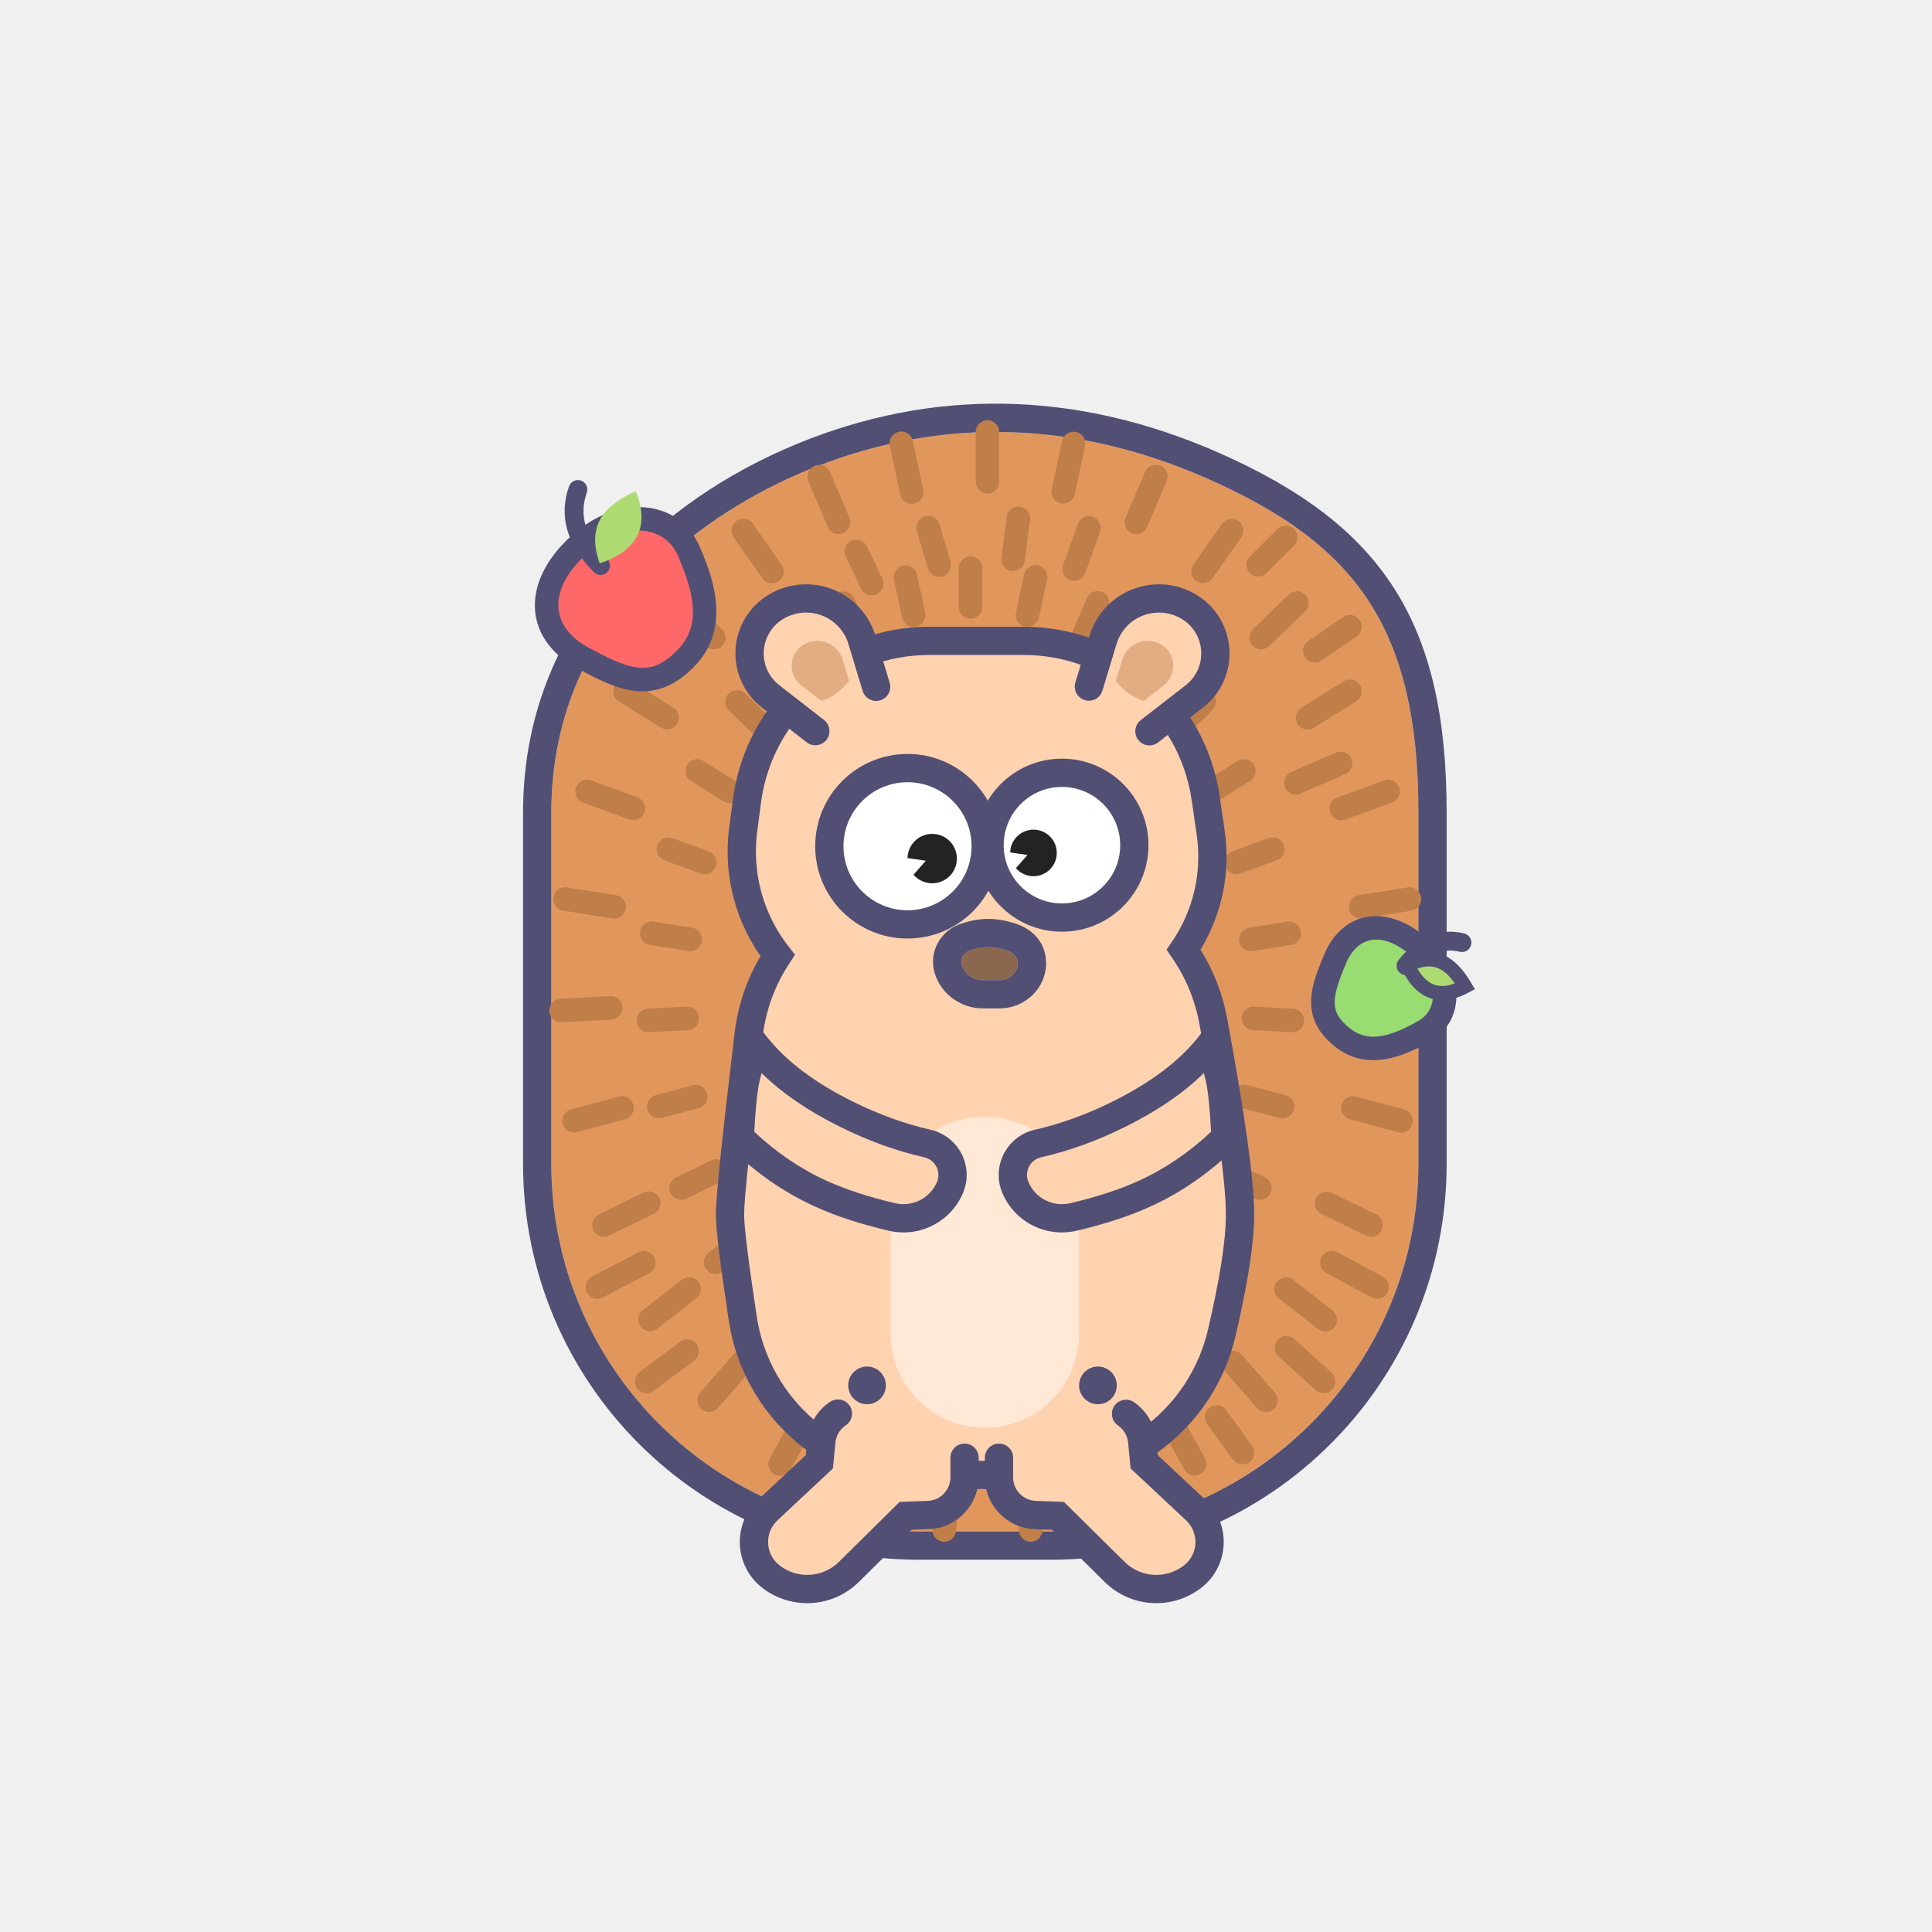
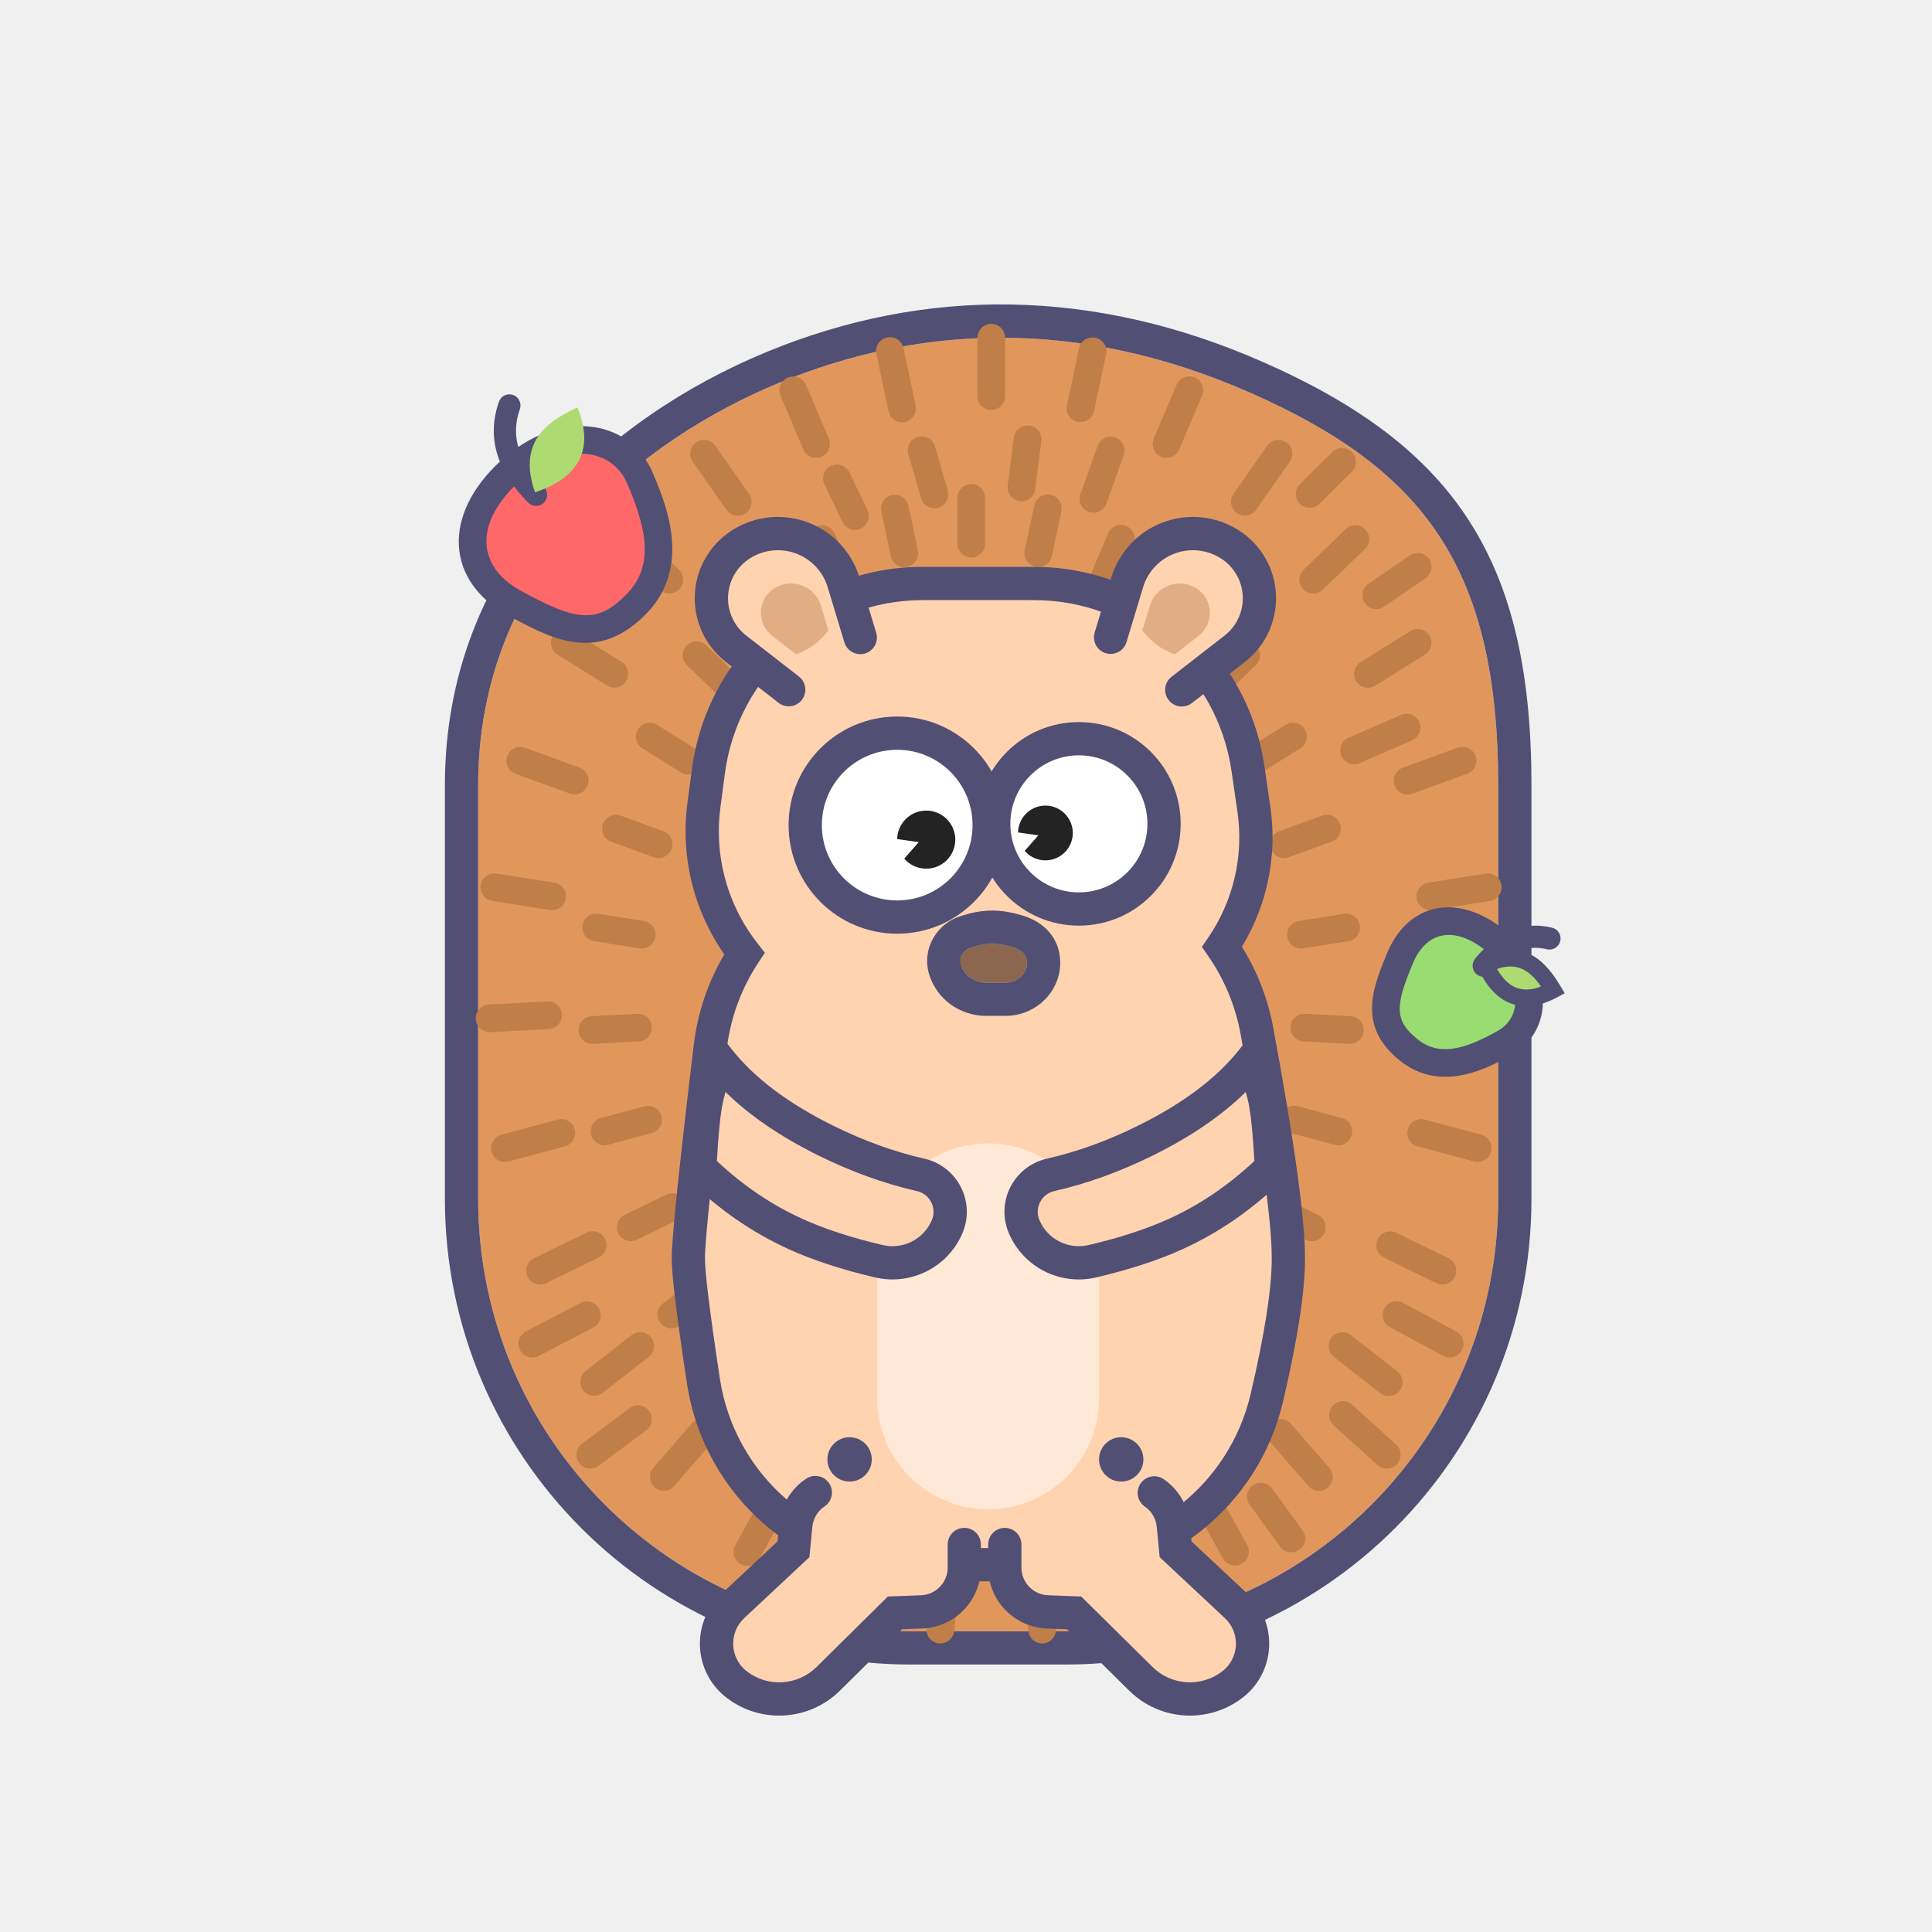
- <svg xmlns="http://www.w3.org/2000/svg" width="800px" height="800px" viewBox="0 0 1024 1024" class="icon" version="1.1">
+ <svg xmlns="http://www.w3.org/2000/svg" width="800px" height="800px" viewBox="76.8 76.8 870.4 870.4" class="icon" version="1.1">
  <path d="M640.382 253.88C718.291 288.348 751.766 332.503 751.766 430.627V616.898c0 107.59-87.22 194.81-194.81 194.81H487.024c-107.59 0-194.81-87.22-194.81-194.81V430.627c0-98.124 73.623-155.838 135.892-181.493s134.369-29.721 212.275 4.745z" fill="#E1975C" />
  <path d="M640.382 253.88c-77.906-34.466-150.004-30.4-212.275-4.745S292.215 332.503 292.215 430.627V616.898c0 107.59 87.22 194.81 194.81 194.81h69.932c107.59 0 194.81-87.22 194.81-194.81V430.627c0-98.124-33.475-142.279-111.384-176.747z m6.064-13.702C732.944 278.446 766.751 330 766.751 430.627V616.898c0 115.869-93.926 209.795-209.795 209.795H487.024c-115.867 0-209.795-93.926-209.795-209.795V430.627c0-49.382 17.248-92.335 48.308-127.795 25.627-29.259 59.792-52.281 96.863-67.554 71.116-29.296 147.166-29.117 224.046 4.9z" fill="#524F75" />
  <path d="M508.149 301.128v20.585a6.244 6.244 0 1 0 12.488 0v-20.585a6.244 6.244 0 0 0-12.488 0z m34.599 3.387l-4.281 20.135a6.244 6.244 0 1 0 12.216 2.595l4.281-20.135a6.244 6.244 0 1 0-12.216-2.595z m33.235 12.648l-8.042 18.946a6.244 6.244 0 1 0 11.491 4.88l8.045-18.949a6.244 6.244 0 1 0-11.494-4.878z m30.92 21.292l-11.808 16.861a6.244 6.244 0 0 0 10.228 7.163l11.808-16.861a6.241 6.241 0 1 0-10.228-7.163z m26.926 29.084l-14.808 14.299a6.244 6.244 0 0 0 8.674 8.984l14.806-14.299a6.244 6.244 0 1 0-8.672-8.984z m22.241 35.748l-17.458 10.909a6.246 6.246 0 0 0 6.619 10.59l17.455-10.909a6.244 6.244 0 0 0-6.616-10.59z m16.424 40.935l-19.346 7.041a6.244 6.244 0 0 0 4.273 11.734l19.341-7.038a6.244 6.244 0 0 0-4.268-11.736z m9.795 44.282l-20.333 3.219a6.241 6.241 0 1 0 1.951 12.333l20.333-3.219a6.241 6.241 0 1 0-1.951-12.333z m3.057 46.102l-20.555-1.079a6.244 6.244 0 1 0-0.654 12.47l20.555 1.079a6.244 6.244 0 0 0 0.654-12.47z m-3.966 45.898l-19.883-5.327a6.244 6.244 0 0 0-3.232 12.063l19.883 5.327a6.244 6.244 0 0 0 3.232-12.063z m-10.849 43.602l-18.502-9.021a6.244 6.244 0 1 0-5.475 11.222l18.499 9.024a6.244 6.244 0 1 0 5.477-11.224z m-17.218 39.924l-16.222-12.673a6.241 6.241 0 1 0-7.687 9.84l16.222 12.673a6.244 6.244 0 1 0 7.687-9.84z m-22.873 34.202l-13.502-15.537a6.244 6.244 0 0 0-9.426 8.192l13.504 15.537a6.244 6.244 0 0 0 9.423-8.192z m-27.678 27.483l-9.978-18.002a6.244 6.244 0 1 0-10.922 6.052l9.978 18.002a6.244 6.244 0 0 0 10.922-6.052z m-31.322 19.426l-6.019-19.686a6.244 6.244 0 0 0-11.941 3.651l6.019 19.686a6.244 6.244 0 1 0 11.941-3.651z m-33.517 10.437l-2.15-20.47a6.246 6.246 0 0 0-12.42 1.304l2.15 20.47a6.244 6.244 0 1 0 12.42-1.304z m-34.639 1.306l2.15-20.47a6.244 6.244 0 1 0-12.42-1.304l-2.15 20.47a6.244 6.244 0 1 0 12.42 1.304z m-33.994-8.092l6.019-19.686a6.249 6.249 0 0 0-4.146-7.797 6.249 6.249 0 0 0-7.797 4.146l-6.019 19.686a6.244 6.244 0 1 0 11.943 3.651z m-32.343-17.023l9.98-18.002a6.244 6.244 0 1 0-10.924-6.052l-9.98 18.002a6.244 6.244 0 1 0 10.924 6.052z m-29.174-25.343l13.504-15.537a6.244 6.244 0 1 0-9.426-8.192l-13.504 15.537a6.244 6.244 0 1 0 9.426 8.192z m-24.608-32.556l16.222-12.673a6.244 6.244 0 1 0-7.687-9.84l-16.222 12.673a6.244 6.244 0 1 0 7.687 9.84z m-19.431-38.54l18.502-9.024a6.244 6.244 0 1 0-5.475-11.222l-18.502 9.021a6.244 6.244 0 0 0 5.475 11.224z m-13.095-42.763l19.883-5.327a6.246 6.246 0 0 0-3.232-12.063l-19.883 5.327a6.246 6.246 0 0 0 3.232 12.063z m-6.546-45.491l20.555-1.079a6.244 6.244 0 0 0-0.652-12.47l-20.555 1.079a6.244 6.244 0 1 0 0.652 12.47z m0.455-46.24l20.333 3.219a6.241 6.241 0 1 0 1.953-12.333l-20.333-3.219a6.244 6.244 0 1 0-1.953 12.333z m7.478-44.879l19.344 7.038a6.241 6.241 0 1 0 4.271-11.734l-19.344-7.041a6.246 6.246 0 0 0-4.271 11.736z m14.076-42.081l17.458 10.909a6.244 6.244 0 0 0 6.619-10.59l-17.455-10.909a6.246 6.246 0 0 0-6.621 10.59z m20.183-37.356l14.808 14.299a6.244 6.244 0 1 0 8.674-8.984l-14.808-14.299a6.244 6.244 0 1 0-8.674 8.984z m25.373-30.902l11.808 16.861a6.244 6.244 0 1 0 10.228-7.163l-11.808-16.861a6.244 6.244 0 1 0-10.228 7.163z m29.654-23.577l8.042 18.949a6.244 6.244 0 1 0 11.494-4.88l-8.042-18.946a6.244 6.244 0 0 0-11.494 4.878z m32.518-14.93l4.278 20.135a6.244 6.244 0 1 0 12.213-2.595l-4.278-20.135a6.244 6.244 0 0 0-12.213 2.595zM517.137 228.961v26.329a6.244 6.244 0 1 0 12.488 0V228.961a6.244 6.244 0 1 0-12.488 0z m45.795 4.693L557.456 259.409a6.244 6.244 0 1 0 12.216 2.597l5.475-25.755a6.244 6.244 0 0 0-12.213-2.597z m43.925 16.496l-10.287 24.236a6.244 6.244 0 0 0 11.496 4.878l10.287-24.239a6.246 6.246 0 0 0-3.307-8.187 6.251 6.251 0 0 0-8.19 3.312z m40.763 27.553l-15.103 21.569a6.241 6.241 0 1 0 10.228 7.163l15.103-21.569a6.244 6.244 0 1 0-10.228-7.163z m35.43 37.456l-18.939 18.292a6.244 6.244 0 1 0 8.674 8.984l18.942-18.292a6.244 6.244 0 1 0-8.677-8.984z m29.129 45.95l-22.326 13.951a6.244 6.244 0 1 0 6.614 10.59l22.331-13.951a6.244 6.244 0 1 0-6.619-10.59z m21.382 52.521l-24.741 9.006a6.244 6.244 0 1 0 4.268 11.736l24.743-9.006a6.244 6.244 0 1 0-4.271-11.736z m12.605 56.727l-26.007 4.118a6.244 6.244 0 0 0 1.953 12.333l26.007-4.118a6.244 6.244 0 0 0-1.953-12.333z m3.631 58.987l-26.294-1.376a6.241 6.241 0 1 0-0.654 12.468l26.294 1.381a6.244 6.244 0 0 0 0.654-12.473z m-5.674 58.658l-25.435-6.816a6.244 6.244 0 0 0-3.232 12.063l25.435 6.816a6.244 6.244 0 0 0 3.232-12.063z m-14.746 55.656l-23.667-11.544a6.246 6.246 0 0 0-5.475 11.224l23.664 11.544a6.244 6.244 0 1 0 5.477-11.224z m-23.172 50.873l-20.747-16.209a6.244 6.244 0 1 0-7.69 9.84l20.75 16.209a6.244 6.244 0 1 0 7.687-9.84z m-30.59 43.52l-17.276-19.871a6.241 6.241 0 1 0-9.423 8.19l17.276 19.873a6.244 6.244 0 1 0 9.423-8.192z m-36.916 34.858l-12.765-23.033a6.244 6.244 0 0 0-10.922 6.054l12.765 23.03a6.244 6.244 0 0 0 10.922-6.052z m-41.669 24.509l-7.697-25.178a6.244 6.244 0 1 0-11.941 3.649l7.697 25.18a6.244 6.244 0 1 0 11.941-3.651z m-44.494 13.027l-2.752-26.187a6.246 6.246 0 0 0-12.42 1.306l2.752 26.184a6.246 6.246 0 0 0 12.42-1.304z m-45.893 1.306l2.752-26.184a6.244 6.244 0 1 0-12.42-1.306l-2.752 26.187a6.246 6.246 0 0 0 12.42 1.304z m-44.971-10.682l7.7-25.18a6.244 6.244 0 1 0-11.943-3.649l-7.697 25.178a6.244 6.244 0 1 0 11.941 3.651z m-42.688-22.106l12.765-23.03a6.244 6.244 0 0 0-10.922-6.054l-12.765 23.033a6.244 6.244 0 1 0 10.922 6.052z m-38.412-32.721l17.276-19.873a6.241 6.241 0 1 0-9.426-8.19l-17.276 19.871a6.244 6.244 0 1 0 9.426 8.192z m-32.328-41.874l20.75-16.209a6.244 6.244 0 1 0-7.687-9.84l-20.75 16.209a6.244 6.244 0 0 0 7.687 9.84z m-25.385-49.487l23.667-11.544a6.244 6.244 0 0 0-5.475-11.224l-23.667 11.544a6.244 6.244 0 0 0 5.475 11.224z m-16.991-54.819l25.435-6.816a6.244 6.244 0 0 0-3.232-12.063l-25.435 6.816a6.244 6.244 0 0 0 3.232 12.063z m-8.252-58.246l26.294-1.381a6.244 6.244 0 1 0-0.652-12.468l-26.297 1.376a6.246 6.246 0 0 0 0.654 12.473z m1.026-59.125l26.007 4.118a6.244 6.244 0 0 0 1.953-12.333l-26.007-4.118a6.244 6.244 0 1 0-1.953 12.333z m10.285-57.327l24.743 9.006a6.246 6.246 0 0 0 4.273-11.736l-24.743-9.006a6.246 6.246 0 0 0-4.273 11.736z m19.034-53.665l22.328 13.951a6.244 6.244 0 1 0 6.619-10.59l-22.328-13.951a6.244 6.244 0 0 0-6.619 10.59z m27.074-47.559l18.942 18.292a6.244 6.244 0 1 0 8.674-8.984l-18.939-18.292a6.244 6.244 0 0 0-8.677 8.984z m33.874-39.274l15.103 21.569a6.244 6.244 0 1 0 10.228-7.163l-15.103-21.569a6.244 6.244 0 1 0-10.228 7.163z m39.496-29.841l10.287 24.239a6.244 6.244 0 0 0 11.496-4.878l-10.287-24.236a6.244 6.244 0 0 0-11.496 4.875zM471.614 236.252l5.475 25.755a6.244 6.244 0 1 0 12.213-2.597L483.83 233.654a6.244 6.244 0 1 0-12.216 2.597zM671.249 303.761l14.718-14.608a6.246 6.246 0 0 0-8.796-8.864l-14.721 14.608a6.244 6.244 0 1 0 8.799 8.864zM700.344 350.106l18.679-12.775a6.236 6.236 0 0 0 1.628-8.679 6.241 6.241 0 0 0-8.679-1.628l-18.679 12.773a6.244 6.244 0 1 0 7.051 10.31zM689.317 420.609l23.674-10.277a6.244 6.244 0 1 0-4.973-11.456l-23.677 10.277a6.244 6.244 0 1 0 4.975 11.456zM677.638 718.928l19.736 17.9a6.241 6.241 0 0 0 8.819-0.432 6.241 6.241 0 0 0-0.43-8.819l-19.736-17.898a6.241 6.241 0 1 0-8.389 9.248zM703.001 674.756l23.937 12.872a6.241 6.241 0 1 0 5.912-10.997l-23.937-12.877a6.244 6.244 0 0 0-5.912 11.002zM639.77 754.693l13.762 18.929a6.244 6.244 0 0 0 10.103-7.34l-13.762-18.929a6.244 6.244 0 0 0-10.103 7.34zM360.488 711.153l-21.511 16.052c-2.762 2.063-3.332 5.977-1.271 8.739s5.977 3.332 8.739 1.271l21.511-16.052c2.762-2.063 3.332-5.977 1.271-8.739s-5.977-3.332-8.739-1.271zM338.315 663.809l-24.569 12.802a6.244 6.244 0 1 0 5.772 11.074l24.569-12.802a6.244 6.244 0 1 0-5.772-11.074zM575.323 303.504l7.747-21.676a6.244 6.244 0 0 0-11.759-4.203l-7.745 21.676a6.244 6.244 0 1 0 11.756 4.203zM543.17 297.192l2.752-21.676a6.244 6.244 0 1 0-12.39-1.568l-2.752 21.676a6.244 6.244 0 1 0 12.39 1.568zM503.756 297.677L498.014 277.979a6.244 6.244 0 1 0-11.988 3.494l5.742 19.698a6.244 6.244 0 1 0 11.988-3.494zM467.681 306.718l-8.239-17.201a6.246 6.246 0 0 0-11.264 5.395l8.239 17.201a6.246 6.246 0 0 0 11.264-5.395z" fill="#C07E49" />
  <path d="M362.851 349.591c17.276-16.986 9.97-39.719 2.1-57.719s-33.717-25.463-58.405-2.81-20.617 46.942 1.868 59.347c22.486 12.408 37.161 18.167 54.437 1.181z" fill="#FF6868" />
  <path d="M367.229 354.044c-9.583 9.423-19.306 13.292-30.265 12.193-8.744-0.877-17.176-4.421-31.567-12.358-27.583-15.223-29.696-44.986-3.072-69.417 25.583-23.477 57.644-19.563 68.346 4.91 5.307 12.136 8.267 21.724 8.891 31.334 0.832 12.86-2.98 24.136-12.333 33.337z m-8.756-8.906c12.096-11.891 11.114-27.076 0.757-50.76-7.031-16.079-28.822-18.739-48.46-0.714-20.55 18.857-19.169 38.338 0.659 49.279 25.093 13.846 34.257 14.768 47.044 2.198z" fill="#524F75" />
  <path d="M321.856 296.211c-11.709-11.706-15.113-23.205-10.802-35.223a4.998 4.998 0 0 0-9.403-3.377c-5.712 15.927-1.136 31.384 13.137 45.663a4.995 4.995 0 1 0 7.068-7.061z" fill="#524F75" />
  <path d="M317.835 298.586c-7.42-21.164 3.489-31.107 19.119-38.238 8.222 20.195-0.859 32.171-19.119 38.238z" fill="#ADDB72" />
  <path d="M711.068 549.516c14.219 11.714 30.835 4.383 43.82-3 12.987-7.383 16.581-27.526-2.518-44.397-19.096-16.871-37.139-11.863-44.736 6.132-7.593 17.992-10.784 29.546 3.434 41.265z" fill="#99DC71" />
  <path d="M707.097 554.334c-8.217-6.768-12.133-14.224-12.173-23.067-0.032-6.948 2.021-13.749 6.956-25.445 9.73-23.047 33.287-27.228 54.624-8.382 20.512 18.12 20.085 43.92 1.469 54.502-8.896 5.058-16.052 8.12-23.482 9.388-10.063 1.723-19.339-0.36-27.393-6.993z m44.706-13.247c10.65-6.052 10.907-21.504-3.564-34.289-15.16-13.387-28.567-11.009-34.856 3.879-8.247 19.543-8.217 25.887 1.656 34.022 9.326 7.682 20.16 5.827 36.764-3.611z" fill="#524F75" />
  <path d="M749.111 515.02c7.65-9.446 15.62-12.748 24.569-10.565a4.995 4.995 0 1 0 2.373-9.706c-12.987-3.172-24.771 1.711-34.706 13.981a4.995 4.995 0 1 0 7.765 6.289z" fill="#524F75" />
  <path d="M746.069 511.416c15.412-7.295 23.802 0.167 30.438 11.419-14.621 7.825-24.401 1.908-30.438-11.419z" fill="#ADDB72" />
  <path d="M771.05 521.236c-5.632-8.117-11.391-10.757-19.808-7.897 4.853 8.467 11.189 11.192 19.808 7.897z m-26.587-13.207c15.67-7.415 26.352-2.22 35.273 12.902l1.983 3.364-3.442 1.843c-15.785 8.442-28.26 3.065-35.623-13.18l-1.521-3.357 3.329-1.573z" fill="#524F75" />
  <path d="M627.357 503.361a87.4 87.4 0 0 0 14.326-62.054l-2.657-18.27C632.055 375.166 591.013 339.668 542.638 339.668H492.507c-48.875 0-90.179 36.217-96.571 84.672L393.93 439.571a89.553 89.553 0 0 0-0.762 10.567 89.11 89.11 0 0 0 18.994 56.265 97.09 97.09 0 0 0-15.38 42.041c-6.586 55.064-9.88 86.82-9.88 95.264 0 7.003 2.263 25.415 6.791 55.244C400.923 746.556 441.849 781.737 489.996 781.737h62.694c45.211 0 84.478-31.11 94.82-75.122 6.486-27.591 9.728-48.56 9.728-62.909 0-17.346-4.738-51.57-14.214-102.675a97.193 97.193 0 0 0-15.667-37.671z" fill="#FFD3B0" />
  <path d="M636.296 503.318a104.68 104.68 0 0 1 14.094 36.347c9.561 51.557 14.341 86.086 14.341 104.041 0 15.043-3.319 36.517-9.925 64.622-11.139 47.396-53.428 80.901-102.115 80.901H489.996c-51.854 0-95.926-37.888-103.709-89.155-4.596-30.273-6.876-48.825-6.876-56.365 0-8.896 3.287-40.6 9.933-96.154a104.615 104.615 0 0 1 13.764-40.793 96.573 96.573 0 0 1-17.43-56.717c0.047-3.831 0.322-7.655 0.824-11.454l2.008-15.23C395.389 371.18 439.873 332.176 492.507 332.176h50.131c52.094 0 96.298 38.233 103.804 89.782l2.66 18.27a94.882 94.882 0 0 1-12.805 63.091z m-15.128-4.181a79.889 79.889 0 0 0 13.102-56.752l-2.657-18.27C625.177 379.929 587.291 347.161 542.638 347.161H492.507c-45.113 0-83.244 33.432-89.14 78.161l-2.008 15.228a82.112 82.112 0 0 0-0.697 9.683 81.595 81.595 0 0 0 17.401 51.55l3.327 4.246-2.97 4.501a89.61 89.61 0 0 0-14.194 38.805c-6.529 54.574-9.828 86.383-9.828 94.373 0 6.464 2.248 24.738 6.708 54.117C407.774 741.768 445.552 774.244 489.996 774.244h62.694c41.732 0 77.981-28.717 87.527-69.342 6.361-27.079 9.526-47.544 9.526-61.195 0-16.731-4.698-50.653-14.091-101.309a89.625 89.625 0 0 0-14.456-34.771l-2.932-4.233 2.905-4.256z" fill="#524F75" />
  <path d="M521.988 591.922c27.588 0 49.951 22.363 49.951 49.951v64.937c0 27.588-22.363 49.951-49.951 49.951s-49.951-22.363-49.951-49.951v-64.937c0-27.588 22.363-49.951 49.951-49.951z" fill="#FFE8D6" />
  <path d="M444.049 749.268a19.938 19.938 0 0 0-8.716 14.633l-1.059 10.882-27.303 25.538a23.232 23.232 0 0 0 1.731 35.403 31.434 31.434 0 0 0 41.235-2.585l30.053-29.711 12.006-0.447a19.98 19.98 0 0 0 19.236-19.966v-10.472" fill="#FFD3B0" />
  <path d="M401.853 794.849c-1.231 1.151-2.363 2.4-3.389 3.736-10.33 13.467-7.787 32.753 5.677 43.083a38.929 38.929 0 0 0 51.063-3.204l27.98-27.658 9.091-0.34c14.766-0.552 26.449-12.68 26.449-27.453v-10.472a7.493 7.493 0 0 0-14.985 0v10.472a12.488 12.488 0 0 1-12.023 12.478l-14.92 0.557-32.126 31.761a23.944 23.944 0 0 1-31.407 1.971 15.742 15.742 0 0 1-1.174-23.987l29.366-27.471 1.334-13.697a12.448 12.448 0 0 1 5.452-9.149 7.493 7.493 0 1 0-8.384-12.42 27.428 27.428 0 0 0-11.981 20.118l-0.784 8.067-25.238 23.607z" fill="#524F75" />
  <path d="M459.549 734.283m-9.99 0a9.99 9.99 0 1 0 19.98 0 9.99 9.99 0 1 0-19.98 0Z" fill="#524F75" />
  <path d="M581.929 734.283m-9.99 0a9.99 9.99 0 1 0 19.98 0 9.99 9.99 0 1 0-19.98 0Z" fill="#524F75" />
  <path d="M596.662 749.268a19.938 19.938 0 0 1 8.716 14.633l1.059 10.882 27.303 25.538c0.929 0.872 1.788 1.818 2.562 2.827 7.81 10.18 5.887 24.766-4.293 32.576a31.434 31.434 0 0 1-41.235-2.585l-30.053-29.711-12.008-0.447a19.98 19.98 0 0 1-19.236-19.966v-10.472" fill="#FFD3B0" />
  <path d="M638.861 794.849c1.229 1.151 2.36 2.4 3.387 3.736 10.33 13.467 7.787 32.753-5.674 43.083-15.435 11.836-37.234 10.47-51.063-3.204l-27.98-27.658-9.094-0.34c-14.763-0.552-26.449-12.68-26.449-27.453v-10.472a7.493 7.493 0 0 1 14.985 0v10.472a12.488 12.488 0 0 0 12.023 12.478l14.92 0.557 32.126 31.761a23.944 23.944 0 0 0 31.407 1.971 15.74 15.74 0 0 0 1.171-23.987l-29.366-27.471-1.331-13.697a12.443 12.443 0 0 0-5.455-9.149 7.495 7.495 0 0 1 8.384-12.42 27.418 27.418 0 0 1 11.981 20.118l0.784 8.067 25.243 23.607z" fill="#524F75" />
  <path d="M400.826 554.459c10.857 13.672 26.874 25.742 48.051 36.21 14.299 7.068 28.535 12.216 42.708 15.44a17.058 17.058 0 0 1 11.921 23.307 26.774 26.774 0 0 1-30.735 15.605c-14.378-3.364-26.846-7.43-37.401-12.201-15.667-7.083-30.086-17.058-43.258-29.928 0.629-12.76 1.461-22.183 2.498-28.26 1.039-6.087 3.109-12.807 6.216-20.173z" fill="#FFD3B0" />
  <path d="M402 575.888c-0.884 5.185-1.631 13.205-2.223 23.967 11.891 11.149 24.778 19.853 38.685 26.139 10.08 4.556 22.088 8.474 36.017 11.729a19.281 19.281 0 0 0 22.133-11.237 9.573 9.573 0 0 0-6.688-13.072c-14.763-3.357-29.554-8.702-44.369-16.027-17.101-8.454-31.08-17.985-41.904-28.635a65.451 65.451 0 0 0-1.651 7.136z m4.693-26.09c10.11 12.728 25.253 24.141 45.503 34.152 13.782 6.816 27.463 11.761 41.05 14.848 13.225 3.007 21.509 16.167 18.502 29.391a24.416 24.416 0 0 1-1.344 4.153 34.262 34.262 0 0 1-39.337 19.97c-14.828-3.467-27.753-7.682-38.78-12.668-16.479-7.448-31.622-17.925-45.408-31.397l-2.413-2.355 0.165-3.372c0.644-13.037 1.499-22.713 2.595-29.152 1.141-6.691 3.379-13.956 6.696-21.824l4.91-11.644 7.86 9.895z" fill="#524F75" />
  <path d="M641.017 554.459c-10.859 13.672-26.874 25.742-48.051 36.21-14.301 7.068-28.535 12.216-42.711 15.44a17.058 17.058 0 0 0-11.921 23.307 26.774 26.774 0 0 0 30.735 15.605c14.378-3.364 26.846-7.43 37.401-12.201 15.665-7.083 30.086-17.058 43.258-29.928-0.629-12.76-1.461-22.183-2.498-28.26-1.039-6.087-3.109-12.807-6.214-20.173z" fill="#FFD3B0" />
  <path d="M639.688 575.888c0.884 5.185 1.631 13.205 2.223 23.967-11.888 11.149-24.778 19.853-38.682 26.139-10.08 4.556-22.088 8.474-36.02 11.729a19.276 19.276 0 0 1-22.131-11.237 9.568 9.568 0 0 1 6.688-13.072c14.761-3.357 29.554-8.702 44.369-16.027 17.101-8.454 31.08-17.985 41.904-28.635 0.714 2.495 1.266 4.875 1.648 7.136z m-4.695-26.09c-10.108 12.728-25.253 24.141-45.503 34.152-13.782 6.816-27.463 11.761-41.05 14.848-13.225 3.007-21.506 16.167-18.502 29.391 0.325 1.419 0.774 2.81 1.344 4.153a34.262 34.262 0 0 0 39.337 19.97c14.828-3.467 27.753-7.682 38.78-12.668 16.479-7.448 31.622-17.925 45.408-31.397l2.415-2.355-0.165-3.372c-0.644-13.037-1.499-22.713-2.595-29.152-1.141-6.691-3.379-13.956-6.698-21.824l-4.91-11.644-7.86 9.895z" fill="#524F75" />
  <path d="M524.051 502.01c2.58 0.02 5.562 0.534 8.941 1.541 3.512 1.012 6.479 3.149 6.479 7.096 0 0.285-0.02 0.569-0.052 0.852-0.584 4.561-4.733 7.995-9.651 7.995h-8.637c-5.272 0-9.91-3.262-11.366-7.995-1.024-3.327 1.039-6.793 4.596-7.752 0.984-0.265 4.665-1.773 9.691-1.736z" fill="#8B674F" />
  <path d="M524.051 502.01c-5.025-0.037-8.706 1.471-9.693 1.736-3.559 0.959-5.62 4.426-4.596 7.752 1.456 4.735 6.094 7.995 11.366 7.995h8.637c4.92 0 9.066-3.434 9.651-7.995 0.035-0.282 0.052-0.567 0.052-0.852 0-3.946-2.967-6.084-6.479-7.096-3.377-1.009-6.359-1.524-8.939-1.541z m13.085-12.86c9.825 2.827 17.321 10.158 17.321 21.497 0 0.924-0.057 1.846-0.175 2.76-1.573 12.233-12.238 21.072-24.514 21.072h-8.637c-11.716 0-22.258-7.415-25.69-18.577-3.582-11.641 3.467-23.517 15.028-26.626-0.539 0.145 1.441-0.49 2.892-0.872a40.96 40.96 0 0 1 10.804-1.379c4.121 0.03 8.467 0.779 12.97 2.125z" fill="#524F75" />
  <path d="M524.493 447.963a38.363 38.363 0 1 0 76.725 0 38.363 38.363 0 1 0-76.725 0Z" fill="#FFFFFF" />
  <path d="M562.855 493.818C537.525 493.818 516.993 473.288 516.993 447.963 516.993 422.635 537.528 402.107 562.855 402.107s45.863 20.53 45.863 45.855c0.002 25.325-20.532 45.855-45.863 45.855z m0-14.985c17.053 0 30.877-13.822 30.877-30.87S579.909 417.093 562.855 417.093 531.978 430.914 531.978 447.963s13.824 30.87 30.877 30.87z" fill="#524F75" />
  <path d="M538.444 460.131a12.333 12.333 0 1 0-2.997-8.309l9.144 1.329-6.146 6.981z" fill="#232323" />
  <path d="M439.576 448.527a41.427 41.427 0 1 0 82.854 0 41.427 41.427 0 1 0-82.854 0Z" fill="#FFFFFF" />
  <path d="M481.003 497.447c-27.021 0-48.927-21.901-48.927-48.92C432.076 421.511 453.982 399.61 481.003 399.61c27.021 0 48.927 21.901 48.927 48.917 0 27.019-21.906 48.92-48.927 48.92z m0-14.985c18.747 0 33.942-15.193 33.942-33.934S499.749 414.595 481.003 414.595 447.061 429.788 447.061 448.527s15.195 33.934 33.942 33.934z" fill="#524F75" />
  <path d="M484.18 463.617a13.085 13.085 0 1 0-3.177-8.816l9.701 1.409-6.524 7.408z" fill="#232323" />
  <path d="M432.148 387.512l-23.729-18.434c-12.56-9.76-14.833-27.855-5.073-40.418a28.739 28.739 0 0 1 7.258-6.611c14.411-9.191 33.54-4.958 42.731 9.451a31.02 31.02 0 0 1 3.532 7.685l7.475 24.728" fill="#FFD3B0" />
  <path d="M436.746 381.595l-23.727-18.434a21.309 21.309 0 0 1 1.613-34.796 23.452 23.452 0 0 1 35.061 12.987l7.475 24.728a7.493 7.493 0 1 0 14.343-4.336l-7.475-24.728a38.542 38.542 0 0 0-4.386-9.546c-11.414-17.9-35.178-23.155-53.076-11.739a36.207 36.207 0 0 0-9.146 8.332c-12.298 15.83-9.436 38.63 6.394 50.928l23.727 18.437a7.493 7.493 0 0 0 9.196-11.833z" fill="#524F75" />
  <path d="M435.425 371.617l-10.779-8.377a13.087 13.087 0 0 1 0.992-21.367A14.061 14.061 0 0 1 446.654 349.659l3.397 11.234c-2.463 2.9-4.653 5.068-6.574 6.509-1.918 1.441-4.603 2.847-8.052 4.216z" fill="#E3AD83" />
  <path d="M609.33 387.512l23.729-18.434c12.56-9.76 14.831-27.855 5.073-40.418a28.819 28.819 0 0 0-7.255-6.611c-14.411-9.191-33.542-4.958-42.731 9.451a31.02 31.02 0 0 0-3.532 7.685l-7.473 24.728" fill="#FFD3B0" />
  <path d="M604.734 381.595l23.727-18.434a21.307 21.307 0 0 0-1.616-34.796 23.452 23.452 0 0 0-35.061 12.987l-7.475 24.728a7.488 7.488 0 0 1-9.338 5.003 7.488 7.488 0 0 1-5.003-9.338l7.473-24.728a38.452 38.452 0 0 1 4.386-9.546c11.414-17.9 35.178-23.155 53.078-11.739a36.24 36.24 0 0 1 9.144 8.332c12.298 15.83 9.436 38.63-6.394 50.928l-23.729 18.437a7.493 7.493 0 1 1-9.191-11.833z" fill="#524F75" />
  <path d="M606.051 371.617l10.779-8.377a13.087 13.087 0 0 0-0.989-21.367A14.059 14.059 0 0 0 594.822 349.659l-3.394 11.234c2.463 2.9 4.653 5.068 6.574 6.509s4.601 2.847 8.05 4.216z" fill="#E3AD83" />
</svg>
